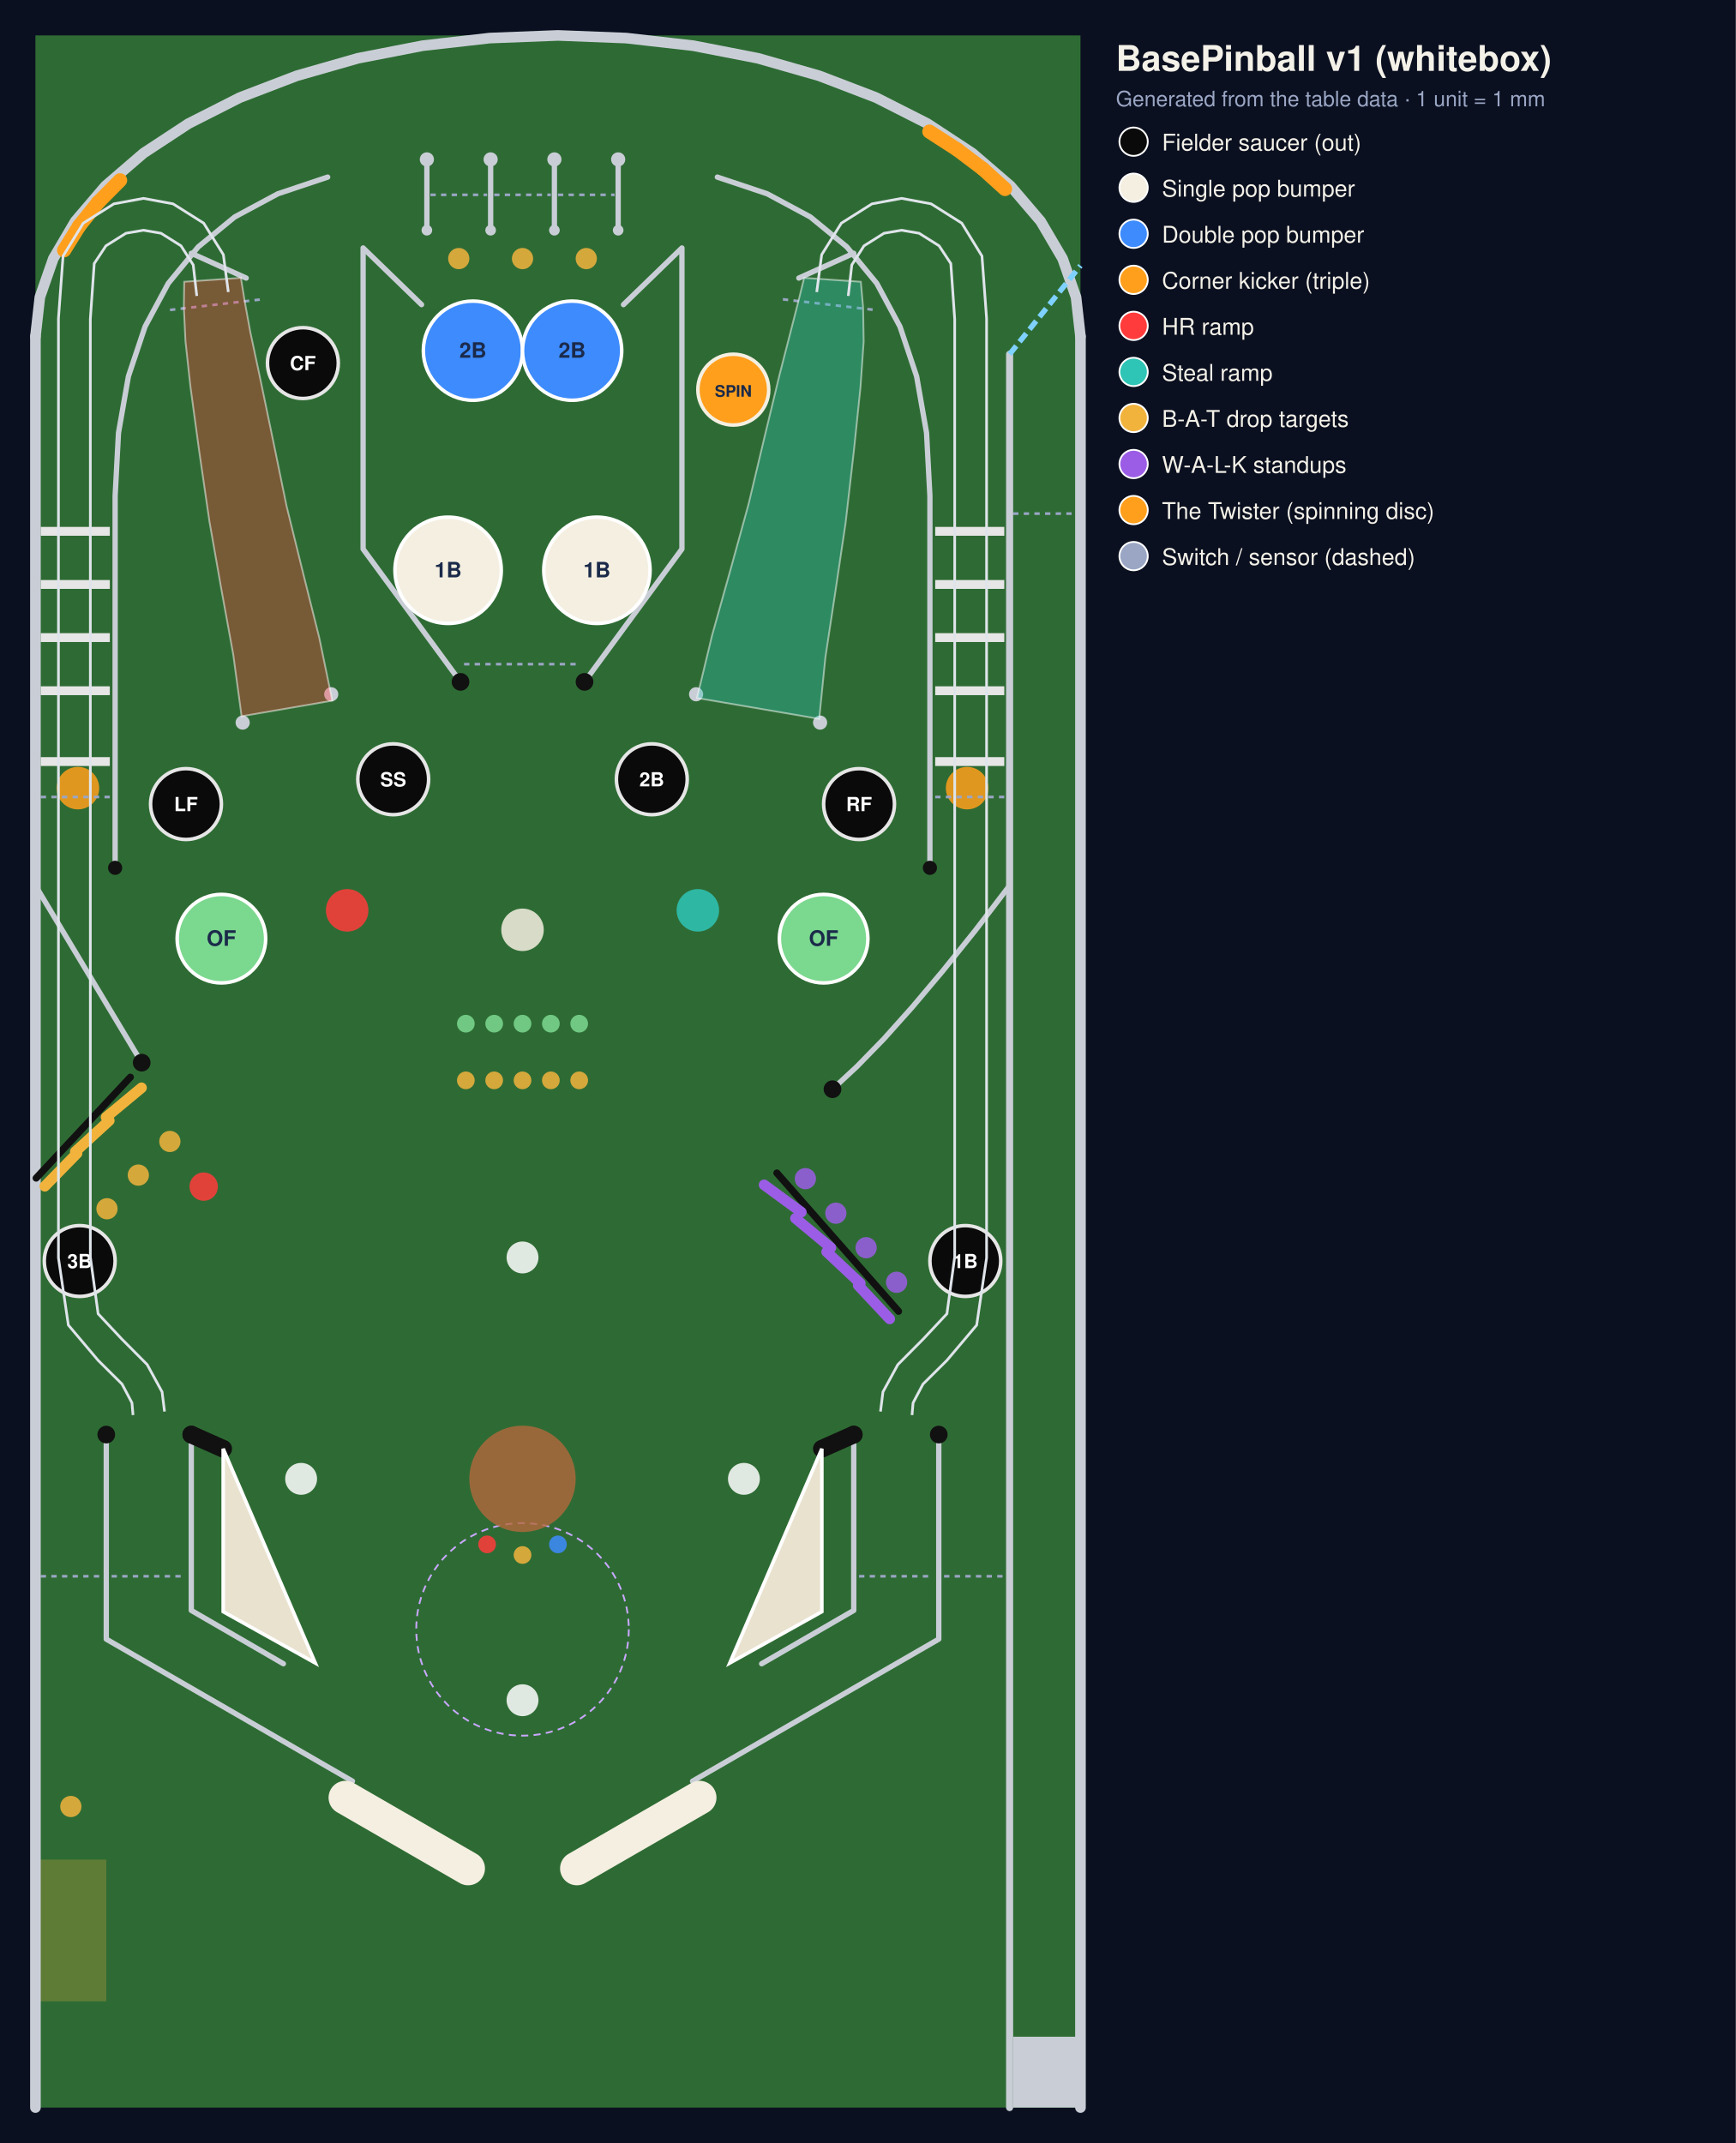
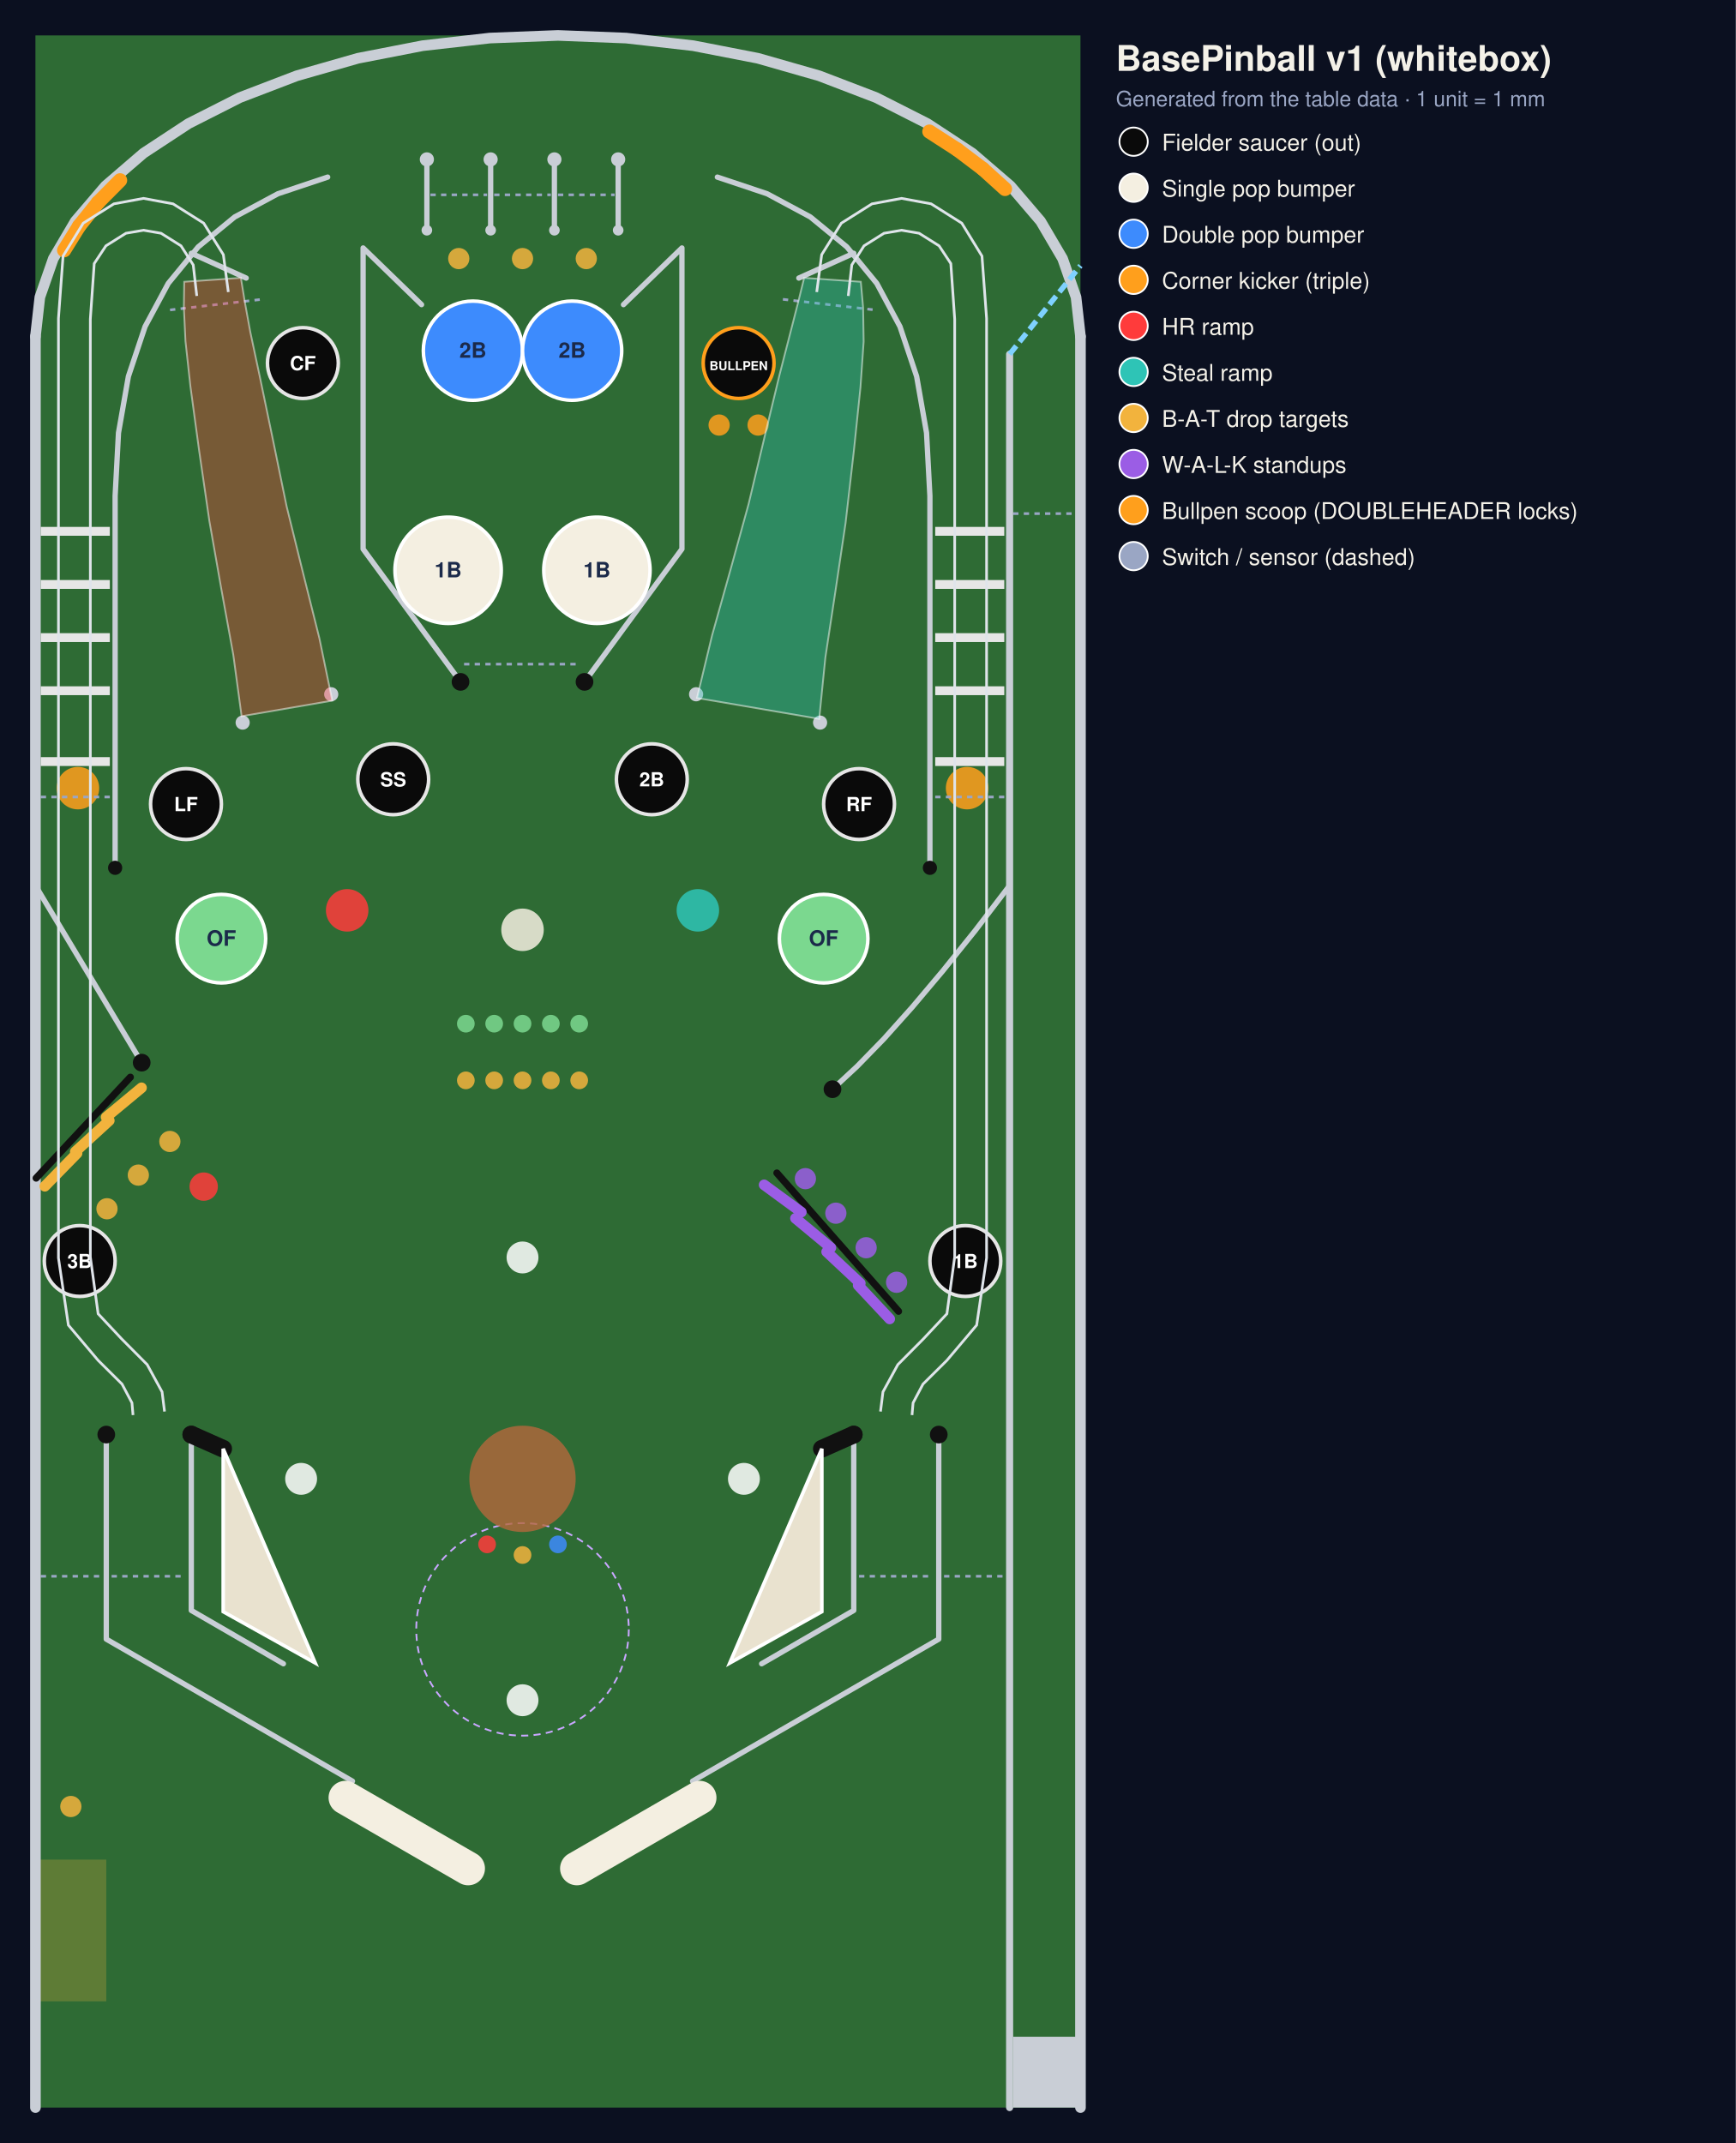
<svg xmlns="http://www.w3.org/2000/svg" viewBox="0 0 980 1210" font-family="Helvetica, Arial, sans-serif">
  <rect width="100%" height="100%" fill="#0b1020" />
  <rect x="20" y="20" width="590" height="1170" fill="#2e6b34" />
  <circle cx="44" cy="445" r="12" fill="#ff9f1c" opacity="0.85" />
  <circle cx="196" cy="514" r="12" fill="#ff3b3b" opacity="0.85" />
  <circle cx="295" cy="525" r="12" fill="#f4efe1" opacity="0.85" />
  <circle cx="394" cy="514" r="12" fill="#2ec4b6" opacity="0.85" />
  <circle cx="546" cy="445" r="12" fill="#ff9f1c" opacity="0.85" />
  <circle cx="263" cy="610" r="5" fill="#f2b33d" opacity="0.85" />
  <circle cx="279" cy="610" r="5" fill="#f2b33d" opacity="0.85" />
  <circle cx="295" cy="610" r="5" fill="#f2b33d" opacity="0.85" />
  <circle cx="311" cy="610" r="5" fill="#f2b33d" opacity="0.85" />
  <circle cx="327" cy="610" r="5" fill="#f2b33d" opacity="0.85" />
  <circle cx="263" cy="578" r="5" fill="#7bd88f" opacity="0.85" />
  <circle cx="279" cy="578" r="5" fill="#7bd88f" opacity="0.85" />
  <circle cx="295" cy="578" r="5" fill="#7bd88f" opacity="0.85" />
  <circle cx="311" cy="578" r="5" fill="#7bd88f" opacity="0.85" />
  <circle cx="327" cy="578" r="5" fill="#7bd88f" opacity="0.85" />
  <circle cx="420" cy="835" r="9" fill="#ffffff" opacity="0.85" />
  <circle cx="295" cy="710" r="9" fill="#ffffff" opacity="0.85" />
  <circle cx="170" cy="835" r="9" fill="#ffffff" opacity="0.85" />
  <circle cx="295" cy="960" r="9" fill="#ffffff" opacity="0.85" />
  <circle cx="275" cy="872" r="5" fill="#ff3b3b" opacity="0.85" />
  <circle cx="295" cy="878" r="5" fill="#f2b33d" opacity="0.85" />
  <circle cx="315" cy="872" r="5" fill="#3d8bfd" opacity="0.85" />
  <circle cx="259" cy="146" r="6" fill="#f2b33d" opacity="0.85" />
  <circle cx="295" cy="146" r="6" fill="#f2b33d" opacity="0.85" />
  <circle cx="331" cy="146" r="6" fill="#f2b33d" opacity="0.85" />
  <circle cx="60.4" cy="682.5" r="6" fill="#f2b33d" opacity="0.85" />
  <circle cx="78.1" cy="663.5" r="6" fill="#f2b33d" opacity="0.85" />
  <circle cx="95.9" cy="644.5" r="6" fill="#f2b33d" opacity="0.85" />
  <circle cx="454.7" cy="665.5" r="6" fill="#9b5de5" opacity="0.85" />
  <circle cx="471.9" cy="685" r="6" fill="#9b5de5" opacity="0.85" />
  <circle cx="489" cy="704.5" r="6" fill="#9b5de5" opacity="0.85" />
  <circle cx="506.2" cy="724" r="6" fill="#9b5de5" opacity="0.85" />
  <circle cx="115" cy="670" r="8" fill="#ff3b3b" opacity="0.85" />
+   <circle cx="406" cy="240" r="6" fill="#ff9f1c" opacity="0.85" />
+   <circle cx="428" cy="240" r="6" fill="#ff9f1c" opacity="0.85" />
  <circle cx="40" cy="1020" r="6" fill="#f2b33d" opacity="0.85" />
  <circle cx="295" cy="920" r="60" fill="none" stroke="#c9a7ff" stroke-dasharray="4 3" />
-   <circle cx="414" cy="220" r="20" fill="#ff9f1c" stroke="#f4efe1" stroke-width="2" />
-   <text x="414" y="224" text-anchor="middle" font-size="9" font-weight="700" fill="#1b2a4a">SPIN</text>
  <rect x="20" y="1050" width="40" height="80" fill="#f2b33d" fill-opacity="0.25" />
  <circle cx="295" cy="835" r="30" fill="#b4683c" opacity="0.8" />
  <line x1="572" y1="290" x2="608" y2="290" stroke="#9aa6c4" stroke-width="1.5" stroke-dasharray="3 3" />
  <line x1="23" y1="450" x2="62" y2="450" stroke="#9aa6c4" stroke-width="1.5" stroke-dasharray="3 3" />
  <line x1="528" y1="450" x2="567" y2="450" stroke="#9aa6c4" stroke-width="1.5" stroke-dasharray="3 3" />
  <line x1="243" y1="110" x2="275" y2="110" stroke="#9aa6c4" stroke-width="1.5" stroke-dasharray="3 3" />
  <line x1="279" y1="110" x2="311" y2="110" stroke="#9aa6c4" stroke-width="1.5" stroke-dasharray="3 3" />
  <line x1="315" y1="110" x2="347" y2="110" stroke="#9aa6c4" stroke-width="1.5" stroke-dasharray="3 3" />
  <line x1="262" y1="375" x2="328" y2="375" stroke="#9aa6c4" stroke-width="1.5" stroke-dasharray="3 3" />
  <line x1="96" y1="175" x2="148" y2="169" stroke="#9aa6c4" stroke-width="1.5" stroke-dasharray="3 3" />
  <line x1="442" y1="169" x2="494" y2="175" stroke="#9aa6c4" stroke-width="1.5" stroke-dasharray="3 3" />
  <line x1="23" y1="890" x2="57" y2="890" stroke="#9aa6c4" stroke-width="1.5" stroke-dasharray="3 3" />
  <line x1="63" y1="890" x2="105" y2="890" stroke="#9aa6c4" stroke-width="1.5" stroke-dasharray="3 3" />
  <line x1="485" y1="890" x2="527" y2="890" stroke="#9aa6c4" stroke-width="1.5" stroke-dasharray="3 3" />
  <line x1="533" y1="890" x2="567" y2="890" stroke="#9aa6c4" stroke-width="1.5" stroke-dasharray="3 3" />
  <circle cx="45" cy="712" r="20" fill="#0a0a0a" stroke="#e6e6e6" stroke-width="2" />
  <text x="45" y="716" text-anchor="middle" font-size="11" font-weight="700" fill="#fff">3B</text>
  <circle cx="105" cy="454" r="20" fill="#0a0a0a" stroke="#e6e6e6" stroke-width="2" />
  <text x="105" y="458" text-anchor="middle" font-size="11" font-weight="700" fill="#fff">LF</text>
  <circle cx="171" cy="205" r="20" fill="#0a0a0a" stroke="#e6e6e6" stroke-width="2" />
  <text x="171" y="209" text-anchor="middle" font-size="11" font-weight="700" fill="#fff">CF</text>
  <circle cx="222" cy="440" r="20" fill="#0a0a0a" stroke="#e6e6e6" stroke-width="2" />
  <text x="222" y="444" text-anchor="middle" font-size="11" font-weight="700" fill="#fff">SS</text>
  <circle cx="368" cy="440" r="20" fill="#0a0a0a" stroke="#e6e6e6" stroke-width="2" />
  <text x="368" y="444" text-anchor="middle" font-size="11" font-weight="700" fill="#fff">2B</text>
  <circle cx="485" cy="454" r="20" fill="#0a0a0a" stroke="#e6e6e6" stroke-width="2" />
  <text x="485" y="458" text-anchor="middle" font-size="11" font-weight="700" fill="#fff">RF</text>
  <circle cx="545" cy="712" r="20" fill="#0a0a0a" stroke="#e6e6e6" stroke-width="2" />
  <text x="545" y="716" text-anchor="middle" font-size="11" font-weight="700" fill="#fff">1B</text>
+   <circle cx="417" cy="205" r="20" fill="#0a0a0a" stroke="#ff9f1c" stroke-width="2" />
+   <text x="417" y="209" text-anchor="middle" font-size="7" font-weight="700" fill="#fff">BULLPEN</text>
  <polyline points="20,1190 20,190" fill="none" stroke="#c9ced6" stroke-width="6" stroke-linecap="round" stroke-linejoin="round" />
  <polyline points="610,1190 610,190" fill="none" stroke="#c9ced6" stroke-width="6" stroke-linecap="round" stroke-linejoin="round" />
  <polyline points="20,190 22.5,167.8 30.1,146 42.5,124.9 59.5,105 81,86.5 106.4,69.8 135.4,55.1 167.5,42.8 202.1,32.9 238.6,25.8 276.5,21.5 315,20 353.5,21.5 391.4,25.8 427.9,32.9 462.5,42.8 494.6,55.1 523.6,69.8 549,86.5 570.5,105 587.5,124.9 599.9,146 607.5,167.8 610,190" fill="none" stroke="#c9ced6" stroke-width="6" stroke-linecap="round" stroke-linejoin="round" />
  <polyline points="570,1190 570,200" fill="none" stroke="#c9ced6" stroke-width="4" stroke-linecap="round" stroke-linejoin="round" />
  <polyline points="65,490 65,280 66.9,244.4 72.5,212.5 81.9,184.4 95,160 111.9,139.4 132.5,122.5 156.9,109.4 185,100" fill="none" stroke="#c9ced6" stroke-width="3" stroke-linecap="round" stroke-linejoin="round" />
  <polyline points="525,490 525,280 523.1,244.4 517.5,212.5 508.1,184.4 495,160 478.1,139.4 457.5,122.5 433.1,109.4 405,100" fill="none" stroke="#c9ced6" stroke-width="3" stroke-linecap="round" stroke-linejoin="round" />
  <polyline points="20,500 80,600" fill="none" stroke="#c9ced6" stroke-width="3" stroke-linecap="round" stroke-linejoin="round" />
  <polyline points="570,500 550.6,525.4 532.2,548.3 515,568.7 498.9,586.7 483.9,602.1 470,615" fill="none" stroke="#c9ced6" stroke-width="3" stroke-linecap="round" stroke-linejoin="round" />
  <polyline points="108,143 139,157" fill="none" stroke="#c9ced6" stroke-width="3" stroke-linecap="round" stroke-linejoin="round" />
  <polyline points="482,143 451,157" fill="none" stroke="#c9ced6" stroke-width="3" stroke-linecap="round" stroke-linejoin="round" />
  <polyline points="241,130 241,90" fill="none" stroke="#c9ced6" stroke-width="3" stroke-linecap="round" stroke-linejoin="round" />
  <polyline points="277,130 277,90" fill="none" stroke="#c9ced6" stroke-width="3" stroke-linecap="round" stroke-linejoin="round" />
  <polyline points="313,130 313,90" fill="none" stroke="#c9ced6" stroke-width="3" stroke-linecap="round" stroke-linejoin="round" />
  <polyline points="349,130 349,90" fill="none" stroke="#c9ced6" stroke-width="3" stroke-linecap="round" stroke-linejoin="round" />
  <polyline points="260,385 205,310 205,140 238,172" fill="none" stroke="#c9ced6" stroke-width="3" stroke-linecap="round" stroke-linejoin="round" />
  <polyline points="330,385 385,310 385,140 352,172" fill="none" stroke="#c9ced6" stroke-width="3" stroke-linecap="round" stroke-linejoin="round" />
  <polyline points="20.4,665.2 73.6,608.2" fill="none" stroke="#111" stroke-width="4" stroke-linecap="round" stroke-linejoin="round" />
  <polyline points="507.3,740.4 438.6,662.3" fill="none" stroke="#111" stroke-width="4" stroke-linecap="round" stroke-linejoin="round" />
  <polyline points="60,810 60,925.5 199,1005.7" fill="none" stroke="#c9ced6" stroke-width="3" stroke-linecap="round" stroke-linejoin="round" />
  <polyline points="530,810 530,925.5 391,1005.7" fill="none" stroke="#c9ced6" stroke-width="3" stroke-linecap="round" stroke-linejoin="round" />
  <polyline points="108,810 108,909.3 160,939.4" fill="none" stroke="#c9ced6" stroke-width="3" stroke-linecap="round" stroke-linejoin="round" />
  <polyline points="482,810 482,909.3 430,939.4" fill="none" stroke="#c9ced6" stroke-width="3" stroke-linecap="round" stroke-linejoin="round" />
  <polyline points="108,810 126,818" fill="none" stroke="#111" stroke-width="10" stroke-linecap="round" stroke-linejoin="round" />
  <polyline points="482,810 464,818" fill="none" stroke="#111" stroke-width="10" stroke-linecap="round" stroke-linejoin="round" />
  <circle cx="65" cy="490" r="4" fill="#111" />
  <circle cx="525" cy="490" r="4" fill="#111" />
  <circle cx="80" cy="600" r="5" fill="#111" />
  <circle cx="470" cy="615" r="5" fill="#111" />
  <circle cx="241" cy="90" r="4" fill="#c9ced6" />
  <circle cx="241" cy="130" r="3" fill="#c9ced6" />
  <circle cx="277" cy="90" r="4" fill="#c9ced6" />
  <circle cx="277" cy="130" r="3" fill="#c9ced6" />
  <circle cx="313" cy="90" r="4" fill="#c9ced6" />
  <circle cx="313" cy="130" r="3" fill="#c9ced6" />
  <circle cx="349" cy="90" r="4" fill="#c9ced6" />
  <circle cx="349" cy="130" r="3" fill="#c9ced6" />
  <circle cx="260" cy="385" r="5" fill="#111" />
  <circle cx="330" cy="385" r="5" fill="#111" />
  <circle cx="137" cy="408" r="4" fill="#c9ced6" />
  <circle cx="187" cy="392" r="4" fill="#c9ced6" />
  <circle cx="463" cy="408" r="4" fill="#c9ced6" />
  <circle cx="393" cy="392" r="4" fill="#c9ced6" />
  <circle cx="60" cy="810" r="5" fill="#111" />
  <circle cx="108" cy="810" r="5" fill="#111" />
  <circle cx="530" cy="810" r="5" fill="#111" />
  <circle cx="482" cy="810" r="5" fill="#111" />
  <polygon points="126,910 126,818 178,939" fill="#e9e2cf" stroke="#fff" stroke-width="2" />
  <polygon points="464,910 464,818 412,939" fill="#e9e2cf" stroke="#fff" stroke-width="2" />
  <circle cx="253" cy="322" r="30" fill="#f4efe1" stroke="#fff" stroke-width="2" />
  <text x="253" y="326" text-anchor="middle" font-size="12" font-weight="700" fill="#1b2a4a">1B</text>
  <circle cx="337" cy="322" r="30" fill="#f4efe1" stroke="#fff" stroke-width="2" />
  <text x="337" y="326" text-anchor="middle" font-size="12" font-weight="700" fill="#1b2a4a">1B</text>
  <circle cx="267" cy="198" r="28" fill="#3d8bfd" stroke="#fff" stroke-width="2" />
  <text x="267" y="202" text-anchor="middle" font-size="12" font-weight="700" fill="#1b2a4a">2B</text>
  <circle cx="323" cy="198" r="28" fill="#3d8bfd" stroke="#fff" stroke-width="2" />
  <text x="323" y="202" text-anchor="middle" font-size="12" font-weight="700" fill="#1b2a4a">2B</text>
  <circle cx="125" cy="530" r="25" fill="#7bd88f" stroke="#fff" stroke-width="2" />
  <text x="125" y="534" text-anchor="middle" font-size="12" font-weight="700" fill="#1b2a4a">OF</text>
  <circle cx="465" cy="530" r="25" fill="#7bd88f" stroke="#fff" stroke-width="2" />
  <text x="465" y="534" text-anchor="middle" font-size="12" font-weight="700" fill="#1b2a4a">OF</text>
  <line x1="25.3" y1="669.8" x2="43.5" y2="651.2" stroke="#f2b33d" stroke-width="6" stroke-linecap="round" />
  <line x1="42.5" y1="650.3" x2="61.7" y2="632.7" stroke="#f2b33d" stroke-width="6" stroke-linecap="round" />
  <line x1="59.9" y1="630.8" x2="79.9" y2="614.2" stroke="#f2b33d" stroke-width="6" stroke-linecap="round" />
  <line x1="431.4" y1="669" x2="452.4" y2="684.4" stroke="#9b5de5" stroke-width="6" stroke-linecap="round" />
  <line x1="449.1" y1="687.9" x2="469.1" y2="704.5" stroke="#9b5de5" stroke-width="6" stroke-linecap="round" />
  <line x1="466.7" y1="706.8" x2="485.7" y2="724.6" stroke="#9b5de5" stroke-width="6" stroke-linecap="round" />
  <line x1="484.5" y1="725.7" x2="502.3" y2="744.7" stroke="#9b5de5" stroke-width="6" stroke-linecap="round" />
  <line x1="67.8" y1="101.8" x2="55.3" y2="114.4" stroke="#ff9f1c" stroke-width="8" stroke-linecap="round" />
  <line x1="55.3" y1="114.4" x2="44.7" y2="127.6" stroke="#ff9f1c" stroke-width="8" stroke-linecap="round" />
  <line x1="44.7" y1="127.6" x2="36.2" y2="141.3" stroke="#ff9f1c" stroke-width="8" stroke-linecap="round" />
  <line x1="524.7" y1="74.3" x2="540.5" y2="84.5" stroke="#ff9f1c" stroke-width="8" stroke-linecap="round" />
  <line x1="540.5" y1="84.5" x2="554.8" y2="95.3" stroke="#ff9f1c" stroke-width="8" stroke-linecap="round" />
  <line x1="554.8" y1="95.3" x2="567.4" y2="106.7" stroke="#ff9f1c" stroke-width="8" stroke-linecap="round" />
  <line x1="570" y1="200" x2="610" y2="150" stroke="#7fd1ff" stroke-width="3" stroke-dasharray="6 3" />
  <line x1="23" y1="390" x2="62" y2="390" stroke="#e6e6e6" stroke-width="5" />
  <line x1="528" y1="390" x2="567" y2="390" stroke="#e6e6e6" stroke-width="5" />
  <line x1="23" y1="430" x2="62" y2="430" stroke="#e6e6e6" stroke-width="5" />
  <line x1="528" y1="430" x2="567" y2="430" stroke="#e6e6e6" stroke-width="5" />
  <line x1="23" y1="360" x2="62" y2="360" stroke="#e6e6e6" stroke-width="5" />
  <line x1="528" y1="360" x2="567" y2="360" stroke="#e6e6e6" stroke-width="5" />
  <line x1="23" y1="330" x2="62" y2="330" stroke="#e6e6e6" stroke-width="5" />
  <line x1="528" y1="330" x2="567" y2="330" stroke="#e6e6e6" stroke-width="5" />
  <line x1="23" y1="300" x2="62" y2="300" stroke="#e6e6e6" stroke-width="5" />
  <line x1="528" y1="300" x2="567" y2="300" stroke="#e6e6e6" stroke-width="5" />
  <rect x="572" y="1150" width="36" height="40" fill="#c9ced6" />
  <line x1="195" y1="1015" x2="264.3" y2="1055" stroke="#f4efe1" stroke-width="19" stroke-linecap="round" />
  <line x1="395" y1="1015" x2="325.7" y2="1055" stroke="#f4efe1" stroke-width="19" stroke-linecap="round" />
  <polygon points="136.4,404.4 131.7,369.7 125,332.9 118.2,294.2 112.3,253.6 107.5,218.2 104.7,192.6 103.8,173.6 104,159.1 136,156.9 138.2,170.4 141.3,187.4 146.5,211.8 153.7,246.4 161.8,285.8 171,323.1 180.3,360.3 187.6,395.6" fill="#ff3b3b" fill-opacity="0.35" stroke="#fff" stroke-opacity="0.5" />
  <polygon points="393.5,394.1 402,358.8 412.4,321.7 422.6,284.7 431.9,245.6 440.2,211.2 446.4,187.1 450.7,170.3 454,156.9 486,159.1 487.3,173.7 487.6,192.9 485.8,218.8 482.1,254.4 477.4,295.3 471.6,334.3 466,371.2 462.5,405.9" fill="#2ec4b6" fill-opacity="0.35" stroke="#fff" stroke-opacity="0.5" />
  <polyline points="111.1,167.1 109.1,149.6 102.2,138.8 90.9,131.7 81,130 71.1,131.7 59.8,138.8 53.2,148.8 51,180.2 51,290 51,390 51,490 51,590 51,709.7 55.4,741.8 68.6,755.9 83.1,770.5 91.5,785.9 92.9,797" fill="none" stroke="#dfe4ea" stroke-width="1.5" />
  <polyline points="128.9,164.9 126.1,143.8 115,126 97.7,115.1 81,112 64.3,115.1 47,126 35.6,144.6 33,179.8 33,290 33,390 33,490 33,590 33,710.3 38.6,748.2 55.4,768.1 68.9,781.5 74.5,792.1 75.1,799" fill="none" stroke="#dfe4ea" stroke-width="1.5" />
  <polyline points="461.1,164.9 463.9,143.8 475,126 492.3,115.1 509,112 525.7,115.1 543,126 554.4,144.6 557,179.8 557,290 557,390 557,490 557,590 557,710.3 551.4,748.2 534.6,768.1 521.1,781.5 515.5,792.1 514.9,799" fill="none" stroke="#dfe4ea" stroke-width="1.5" />
  <polyline points="478.9,167.1 480.9,149.6 487.8,138.8 499.1,131.7 509,130 518.9,131.7 530.2,138.8 536.8,148.8 539,180.2 539,290 539,390 539,490 539,590 539,709.7 534.6,741.8 521.4,755.9 506.9,770.5 498.5,785.9 497.1,797" fill="none" stroke="#dfe4ea" stroke-width="1.5" />
  <text x="630" y="40" font-size="20" font-weight="700" fill="#f4f1e8">BasePinball v1 (whitebox)</text>
  <text x="630" y="60" font-size="12" fill="#9aa6c4">Generated from the table data · 1 unit = 1 mm</text>
  <circle cx="640" cy="80" r="8" fill="#0a0a0a" stroke="#fff" />
  <text x="656" y="85" font-size="13" fill="#f4f1e8">Fielder saucer (out)</text>
  <circle cx="640" cy="106" r="8" fill="#f4efe1" stroke="#fff" />
  <text x="656" y="111" font-size="13" fill="#f4f1e8">Single pop bumper</text>
  <circle cx="640" cy="132" r="8" fill="#3d8bfd" stroke="#fff" />
  <text x="656" y="137" font-size="13" fill="#f4f1e8">Double pop bumper</text>
  <circle cx="640" cy="158" r="8" fill="#ff9f1c" stroke="#fff" />
  <text x="656" y="163" font-size="13" fill="#f4f1e8">Corner kicker (triple)</text>
  <circle cx="640" cy="184" r="8" fill="#ff3b3b" stroke="#fff" />
  <text x="656" y="189" font-size="13" fill="#f4f1e8">HR ramp</text>
  <circle cx="640" cy="210" r="8" fill="#2ec4b6" stroke="#fff" />
  <text x="656" y="215" font-size="13" fill="#f4f1e8">Steal ramp</text>
  <circle cx="640" cy="236" r="8" fill="#f2b33d" stroke="#fff" />
  <text x="656" y="241" font-size="13" fill="#f4f1e8">B-A-T drop targets</text>
  <circle cx="640" cy="262" r="8" fill="#9b5de5" stroke="#fff" />
  <text x="656" y="267" font-size="13" fill="#f4f1e8">W-A-L-K standups</text>
  <circle cx="640" cy="288" r="8" fill="#ff9f1c" stroke="#fff" />
-   <text x="656" y="293" font-size="13" fill="#f4f1e8">The Twister (spinning disc)</text>
+   <text x="656" y="293" font-size="13" fill="#f4f1e8">Bullpen scoop (DOUBLEHEADER locks)</text>
  <circle cx="640" cy="314" r="8" fill="#9aa6c4" stroke="#fff" />
  <text x="656" y="319" font-size="13" fill="#f4f1e8">Switch / sensor (dashed)</text>
</svg>
